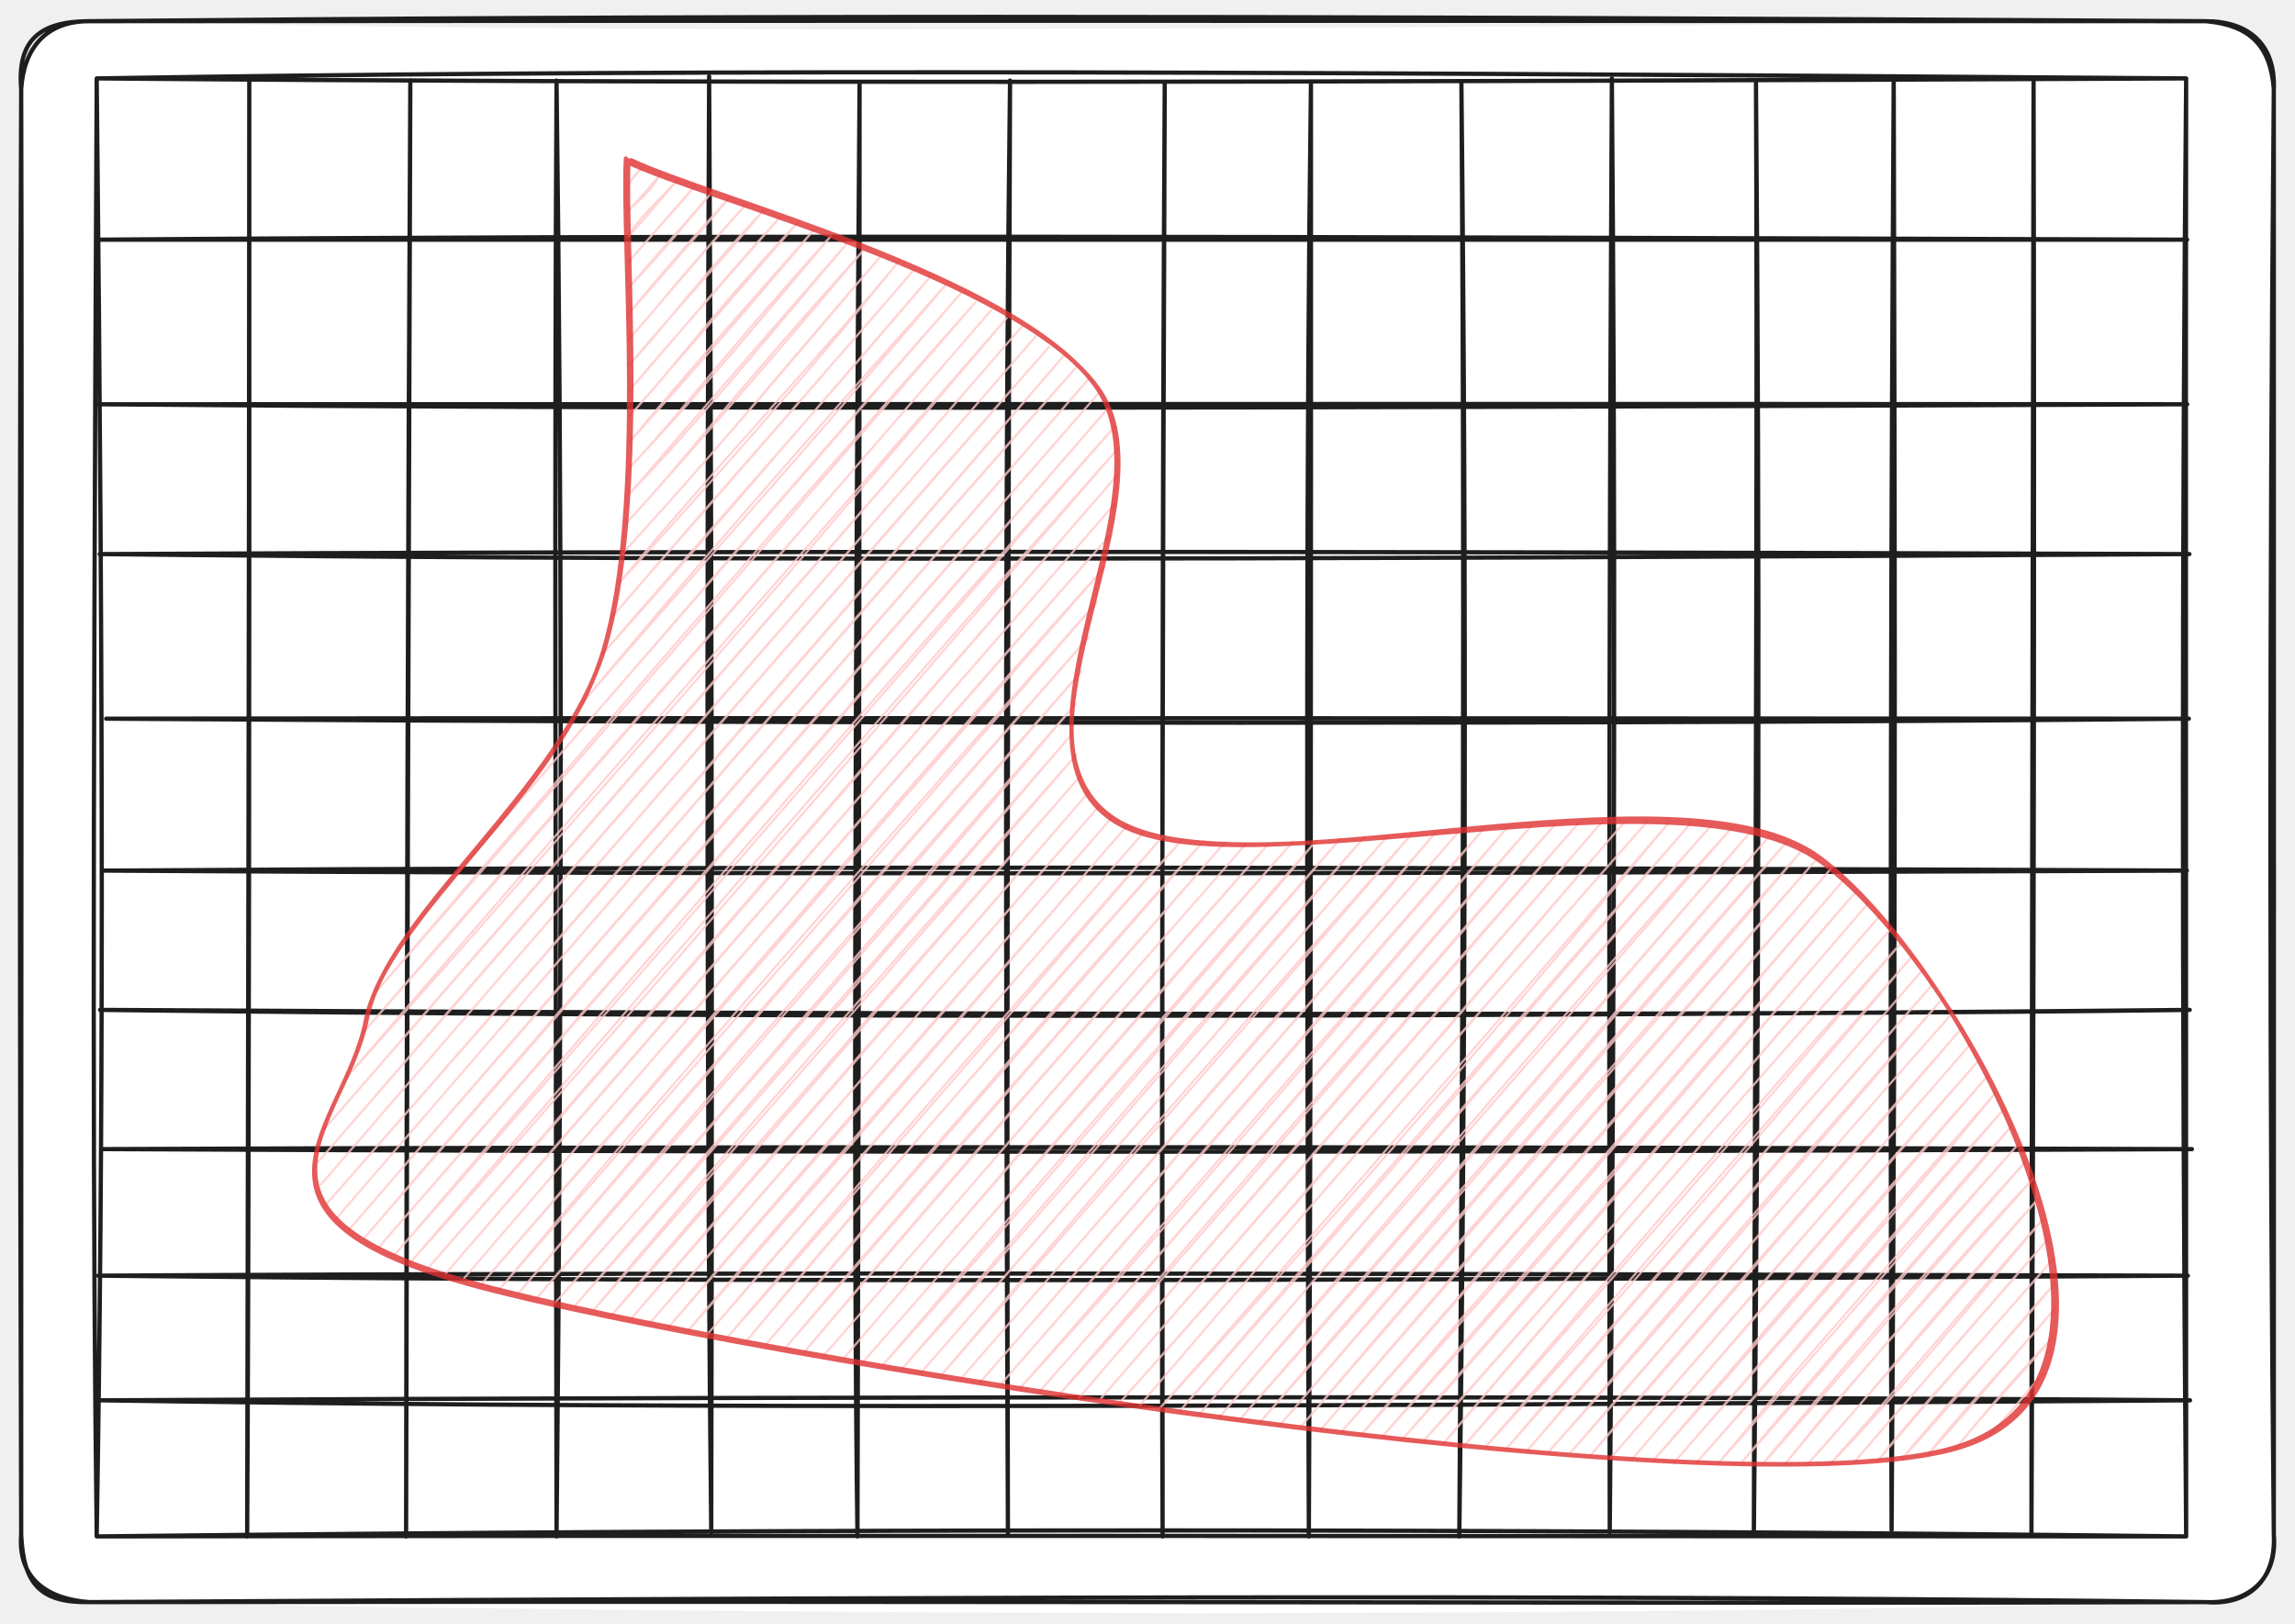
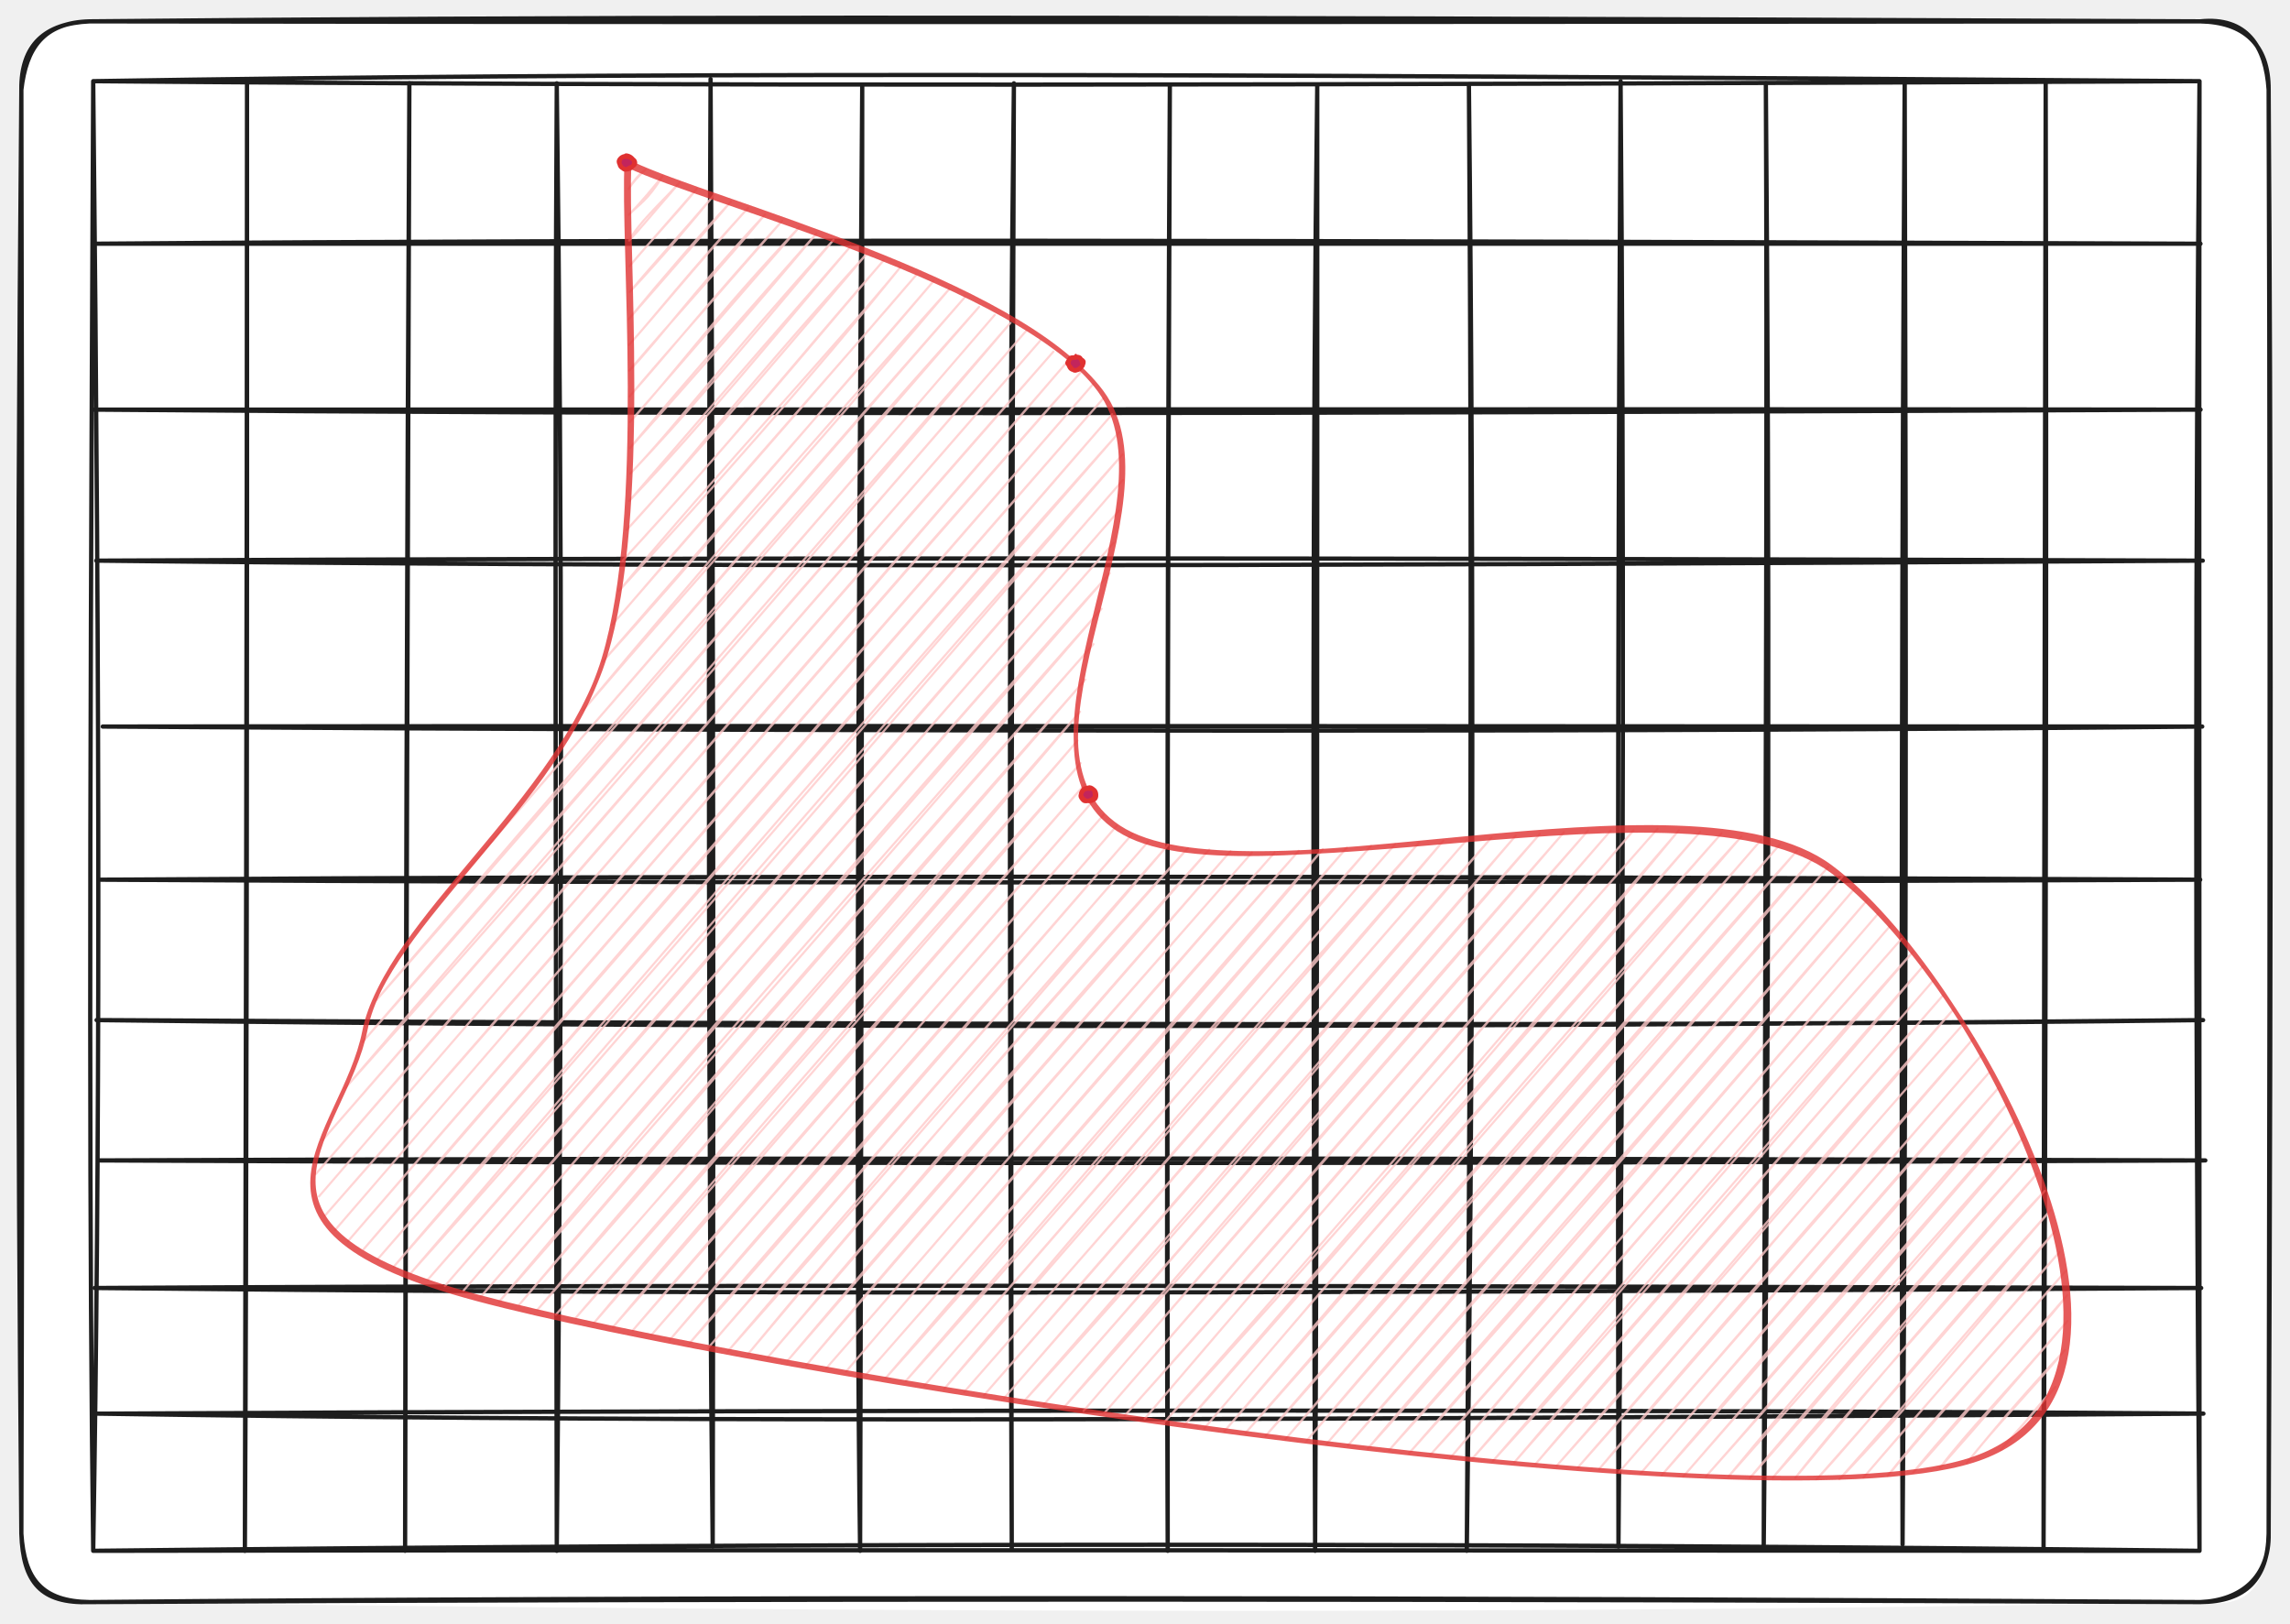
- <svg xmlns="http://www.w3.org/2000/svg" version="1.1" viewBox="0 0 1083 766" width="1083" height="766">
+ <svg xmlns="http://www.w3.org/2000/svg" version="1.1" viewBox="0 0 1072 760" width="1072" height="760">
  <defs>
    <style class="style-fonts">
      @font-face {
        font-family: "Virgil";
        src: url("https://excalidraw.com/Virgil.woff2");
      }
      @font-face {
        font-family: "Cascadia";
        src: url("https://excalidraw.com/Cascadia.woff2");
      }
      @font-face {
        font-family: "Assistant";
        src: url("https://excalidraw.com/Assistant-Regular.woff2");
      }
    </style>
  </defs>
-   <g stroke-linecap="round" transform="translate(10 10) rotate(0 531.5 373)">
-     <path d="M32 0 C282.79 5.96, 534.05 4.13, 1031 0 C1055.59 1.84, 1063.79 11.77, 1063 32 C1062.89 196.37, 1062.58 362.61, 1063 714 C1062.99 733.65, 1054.12 744.6, 1031 746 C717.99 753.09, 403.54 752.73, 32 746 C7.79 744.65, 0.1 735.04, 0 714 C-2.19 500.4, -1.74 285.28, 0 32 C1.3 11.38, 12.87 1.74, 32 0" stroke="none" stroke-width="0" fill="#ffffff" />
-     <path d="M32 0 C297.37 -0.26, 562.16 -0.28, 1031 0 M32 0 C299.04 -2.59, 567.03 -2.82, 1031 0 M1031 0 C1050.66 0.02, 1063.86 10.51, 1063 32 M1031 0 C1051.68 1.87, 1061.37 11.49, 1063 32 M1063 32 C1060.81 274.31, 1060.97 517.1, 1063 714 M1063 32 C1063.08 293.04, 1063.03 553.94, 1063 714 M1063 714 C1064.88 735.26, 1050.83 746.83, 1031 746 M1063 714 C1064.15 735.88, 1050.82 747.66, 1031 746 M1031 746 C775.02 746.83, 520.44 745.42, 32 746 M1031 746 C774.16 742.88, 517.57 743.11, 32 746 M32 746 C12.59 744.56, -1.75 735.14, 0 714 M32 746 C9 746.36, 1.02 737.54, 0 714 M0 714 C-0.08 455.28, 0.44 197.2, 0 32 M0 714 C-0.71 478.32, -0.88 242.31, 0 32 M0 32 C-1.99 8.67, 9.06 0.1, 32 0 M0 32 C1.28 12.66, 11.79 -0.01, 32 0" stroke="#1e1e1e" stroke-width="2" fill="none" />
+   <g stroke-linecap="round" transform="translate(10 10) rotate(0 526 370)">
+     <path d="M32 0 C287.21 3.24, 543.66 1.48, 1020 0 C1041.45 -0.69, 1050.91 12.77, 1052 32 C1052.32 236.55, 1051.85 444.3, 1052 708 C1051.77 731.9, 1042.21 743.46, 1020 740 C725.32 745.63, 426.79 745.29, 32 740 C9.26 737.84, 0.56 725.95, 0 708 C2.59 509.43, 3.76 313.27, 0 32 C-3.21 11.18, 11.09 -1.11, 32 0" stroke="none" stroke-width="0" fill="#ffffff" />
+     <path d="M32 0 C417.99 0.58, 803.74 0.13, 1020 0 M32 0 C240.94 -2.02, 449.58 -2.52, 1020 0 M1020 0 C1040.24 0.37, 1052.08 10.58, 1052 32 M1020 0 C1041.65 -2.2, 1050.69 11.55, 1052 32 M1052 32 C1052.44 172.5, 1052.79 312.97, 1052 708 M1052 32 C1053.06 205.52, 1053.38 379.21, 1052 708 M1052 708 C1051.6 729.28, 1041.29 739.86, 1020 740 M1052 708 C1052.4 728.2, 1039.07 739.27, 1020 740 M1020 740 C685.27 738.54, 351.17 738.33, 32 740 M1020 740 C662.14 737.72, 303.4 737.45, 32 740 M32 740 C9.04 740.79, 0.77 730.72, 0 708 M32 740 C9.43 739.75, 1.36 729.12, 0 708 M0 708 C-1.69 506.88, -2.4 305.96, 0 32 M0 708 C0.62 469.35, 0.37 230.52, 0 32 M0 32 C-0.2 10.94, 10.91 0.92, 32 0 M0 32 C2.24 12.75, 10.12 0.54, 32 0" stroke="#1e1e1e" stroke-width="2" fill="none" />
  </g>
-   <g stroke-linecap="round" transform="translate(45.63268 37) rotate(0 493 344)">
+   <g stroke-linecap="round" transform="translate(43.63268 38) rotate(0 493 344)">
    <path d="M0 0 C278.73 2.38, 557.27 1.93, 986 0 M0 0 C246.86 -4.03, 492.93 -3.69, 986 0 M986 0 C984.07 212.1, 983.86 424.41, 986 688 M986 0 C985.75 162.86, 986 325.97, 986 688 M986 688 C644.84 687.87, 305.34 687.46, 0 688 M986 688 C661.1 684.2, 336.45 684.25, 0 688 M0 688 C3.14 496.68, 3.24 305.85, 0 0 M0 688 C-1.76 542.19, -1.96 396.67, 0 0" stroke="#1e1e1e" stroke-width="2" fill="none" />
  </g>
  <g stroke-linecap="round">
-     <g transform="translate(117.6327 37) rotate(0 -0.5 344)">
+     <g transform="translate(115.6327 38) rotate(0 -0.5 344)">
      <path d="M0 0 C-0.03 258.24, -0.72 516.23, -1 688 M0 0 C0.14 271.06, -0.17 541.76, -1 688" stroke="#1e1e1e" stroke-width="2" fill="none" />
    </g>
  </g>
  <mask />
  <g stroke-linecap="round">
-     <g transform="translate(193.6327 38) rotate(0 -1 343.5)">
+     <g transform="translate(191.6327 39) rotate(0 -1 343.5)">
      <path d="M0 0 C-1.14 217.7, -1.77 436.11, -2 687 M0 0 C-0.79 235.89, -1.58 471.65, -2 687" stroke="#1e1e1e" stroke-width="2" fill="none" />
    </g>
  </g>
  <mask />
  <g stroke-linecap="round">
-     <g transform="translate(262.6327 38) rotate(0 0 343.5)">
+     <g transform="translate(260.6327 39) rotate(0 0 343.5)">
      <path d="M0 0 C-1.03 178.75, -0.41 358, 0 687 M0 0 C2.53 201.44, 2.73 402.61, 0 687" stroke="#1e1e1e" stroke-width="2" fill="none" />
    </g>
  </g>
  <mask />
  <g stroke-linecap="round">
-     <g transform="translate(334.6327 36) rotate(0 0.5 343.5)">
+     <g transform="translate(332.6327 37) rotate(0 0.5 343.5)">
      <path d="M0 0 C1.03 186.99, 1.64 372.43, 1 687 M0 0 C-1.23 256.28, -1.01 512.69, 1 687" stroke="#1e1e1e" stroke-width="2" fill="none" />
    </g>
  </g>
  <mask />
  <g stroke-linecap="round">
-     <g transform="translate(405.6327 39) rotate(0 -0.5 343)">
+     <g transform="translate(403.6327 40) rotate(0 -0.5 343)">
      <path d="M0 0 C-2.02 271.21, -3.01 541.72, -1 686 M0 0 C-0.16 143.93, 0.12 286.96, -1 686" stroke="#1e1e1e" stroke-width="2" fill="none" />
    </g>
  </g>
  <mask />
  <g stroke-linecap="round">
-     <g transform="translate(476.6327 38) rotate(0 -0.5 343)">
+     <g transform="translate(474.6327 39) rotate(0 -0.5 343)">
      <path d="M0 0 C-0.61 204.14, -1.71 407.51, -1 686 M0 0 C-2.21 180.59, -2.33 361.65, -1 686" stroke="#1e1e1e" stroke-width="2" fill="none" />
    </g>
  </g>
  <mask />
  <g stroke-linecap="round">
-     <g transform="translate(549.6327 39) rotate(0 -0.5 343)">
+     <g transform="translate(547.6327 40) rotate(0 -0.5 343)">
      <path d="M0 0 C-1.09 192.23, -1.3 383.92, -1 686 M0 0 C-0.97 265.31, -1.73 530.17, -1 686" stroke="#1e1e1e" stroke-width="2" fill="none" />
    </g>
  </g>
  <mask />
  <g stroke-linecap="round">
-     <g transform="translate(618.6327 39) rotate(0 -0.5 343)">
+     <g transform="translate(616.6327 40) rotate(0 -0.5 343)">
      <path d="M0 0 C-2.19 173.84, -2.12 347.48, -1 686 M0 0 C0.05 231.18, 0.06 461.51, -1 686" stroke="#1e1e1e" stroke-width="2" fill="none" />
    </g>
  </g>
  <mask />
  <g stroke-linecap="round">
-     <g transform="translate(689.6327 39) rotate(0 -0.5 343)">
+     <g transform="translate(687.6327 40) rotate(0 -0.5 343)">
      <path d="M0 0 C0.83 146.21, 1.75 292.54, -1 686 M0 0 C2.54 236.87, 1.9 474.45, -1 686" stroke="#1e1e1e" stroke-width="2" fill="none" />
    </g>
  </g>
  <mask />
  <g stroke-linecap="round">
-     <g transform="translate(760.6327 37) rotate(0 -0.5 343)">
+     <g transform="translate(758.6327 38) rotate(0 -0.5 343)">
      <path d="M0 0 C1.62 201.05, 1.53 402.97, -1 686 M0 0 C-0.97 178.9, -1.54 357.18, -1 686" stroke="#1e1e1e" stroke-width="2" fill="none" />
    </g>
  </g>
  <mask />
  <g stroke-linecap="round">
-     <g transform="translate(828.6327 38) rotate(0 -0.5 343)">
+     <g transform="translate(826.6327 39) rotate(0 -0.5 343)">
      <path d="M0 0 C1.79 220.17, 1.52 440.68, -1 686 M0 0 C0.64 142.04, 0.1 283.54, -1 686" stroke="#1e1e1e" stroke-width="2" fill="none" />
    </g>
  </g>
  <mask />
  <g stroke-linecap="round">
-     <g transform="translate(893.6327 36) rotate(0 -0.5 343)">
+     <g transform="translate(891.6327 37) rotate(0 -0.5 343)">
      <path d="M0 0 C0.27 173.96, 1.39 348.88, -1 686 M0 0 C-1.26 211.4, -1.85 423.16, -1 686" stroke="#1e1e1e" stroke-width="2" fill="none" />
    </g>
  </g>
  <mask />
  <g stroke-linecap="round">
-     <g transform="translate(959.6327 38) rotate(0 -0.5 343)">
+     <g transform="translate(957.6327 39) rotate(0 -0.5 343)">
      <path d="M0 0 C0.51 221.38, 0.12 441.01, -1 686 M0 0 C-0.41 242, -0.93 483.87, -1 686" stroke="#1e1e1e" stroke-width="2" fill="none" />
    </g>
  </g>
  <mask />
  <g stroke-linecap="round">
-     <g transform="translate(45.96894 113.099) rotate(0 493.0562 0)">
+     <g transform="translate(43.96894 114.099) rotate(0 493.0562 0)">
      <path d="M0 0 C274.35 -2.16, 548.35 -1.53, 986.11 0 M0 0 C220.96 0.07, 442.39 -0.08, 986.11 0" stroke="#1e1e1e" stroke-width="2" fill="none" />
    </g>
  </g>
  <mask />
  <g stroke-linecap="round">
-     <g transform="translate(46.01826 190.7636) rotate(0 493.0562 0)">
+     <g transform="translate(44.01826 191.7636) rotate(0 493.0562 0)">
      <path d="M0 0 C264.44 2.28, 529.84 2.03, 986.11 0 M0 0 C353.05 0.04, 705.68 -0.35, 986.11 0" stroke="#1e1e1e" stroke-width="2" fill="none" />
    </g>
  </g>
  <mask />
  <g stroke-linecap="round">
-     <g transform="translate(47.06265 261.4628) rotate(0 493.0562 0)">
+     <g transform="translate(45.06265 262.4628) rotate(0 493.0562 0)">
      <path d="M0 0 C275.07 -1.32, 552.35 -1.44, 986.11 0 M0 0 C256.83 2.83, 513.33 2.88, 986.11 0" stroke="#1e1e1e" stroke-width="2" fill="none" />
    </g>
  </g>
  <mask />
  <g stroke-linecap="round">
-     <g transform="translate(50.09717 339.1274) rotate(0 491.4064 0)">
+     <g transform="translate(48.09717 340.1274) rotate(0 491.4064 0)">
      <path d="M0 0 C366.08 2.47, 731.75 2.64, 982.81 0 M0 0 C377.13 -0.53, 754.2 -0.01, 982.81 0" stroke="#1e1e1e" stroke-width="2" fill="none" />
    </g>
  </g>
  <mask />
  <g stroke-linecap="round">
-     <g transform="translate(49.15142 410.8216) rotate(0 491.4064 0)">
+     <g transform="translate(47.15142 411.8216) rotate(0 491.4064 0)">
      <path d="M0 0 C298.2 -1.99, 596.37 -1.68, 982.81 0 M0 0 C266.93 1.64, 533.27 1.71, 982.81 0" stroke="#1e1e1e" stroke-width="2" fill="none" />
    </g>
  </g>
  <mask />
  <g stroke-linecap="round">
-     <g transform="translate(47.21061 476.5454) rotate(0 493.0562 0)">
+     <g transform="translate(45.21061 477.5454) rotate(0 493.0562 0)">
      <path d="M0 0 C387.67 2.19, 775.33 2.87, 986.11 0 M0 0 C299.97 3.59, 600.25 3.77, 986.11 0" stroke="#1e1e1e" stroke-width="2" fill="none" />
    </g>
  </g>
  <mask />
  <g stroke-linecap="round">
-     <g transform="translate(48.255 542.2445) rotate(0 493.0562 0)">
+     <g transform="translate(46.255 543.2445) rotate(0 493.0562 0)">
      <path d="M0 0 C254.97 1.15, 511.24 2.04, 986.11 0 M0 0 C299.36 -1.21, 599.22 -1.17, 986.11 0" stroke="#1e1e1e" stroke-width="2" fill="none" />
    </g>
  </g>
  <mask />
  <g stroke-linecap="round">
-     <g transform="translate(46.31418 601.9634) rotate(0 493.0562 0)">
+     <g transform="translate(44.31418 602.9634) rotate(0 493.0562 0)">
      <path d="M0 0 C323.71 -1.83, 645.83 -0.8, 986.11 0 M0 0 C250.5 2.6, 500.47 3, 986.11 0" stroke="#1e1e1e" stroke-width="2" fill="none" />
    </g>
  </g>
  <mask />
  <g stroke-linecap="round">
-     <g transform="translate(47.35857 660.7809) rotate(0 493.0562 0)">
+     <g transform="translate(45.35857 661.7809) rotate(0 493.0562 0)">
      <path d="M0 0 C383.33 -1.96, 768.7 -1.82, 986.11 0 M0 0 C231.81 3.47, 462.75 3.7, 986.11 0" stroke="#1e1e1e" stroke-width="2" fill="none" />
    </g>
  </g>
  <mask />
  <g stroke-linecap="round">
-     <g stroke-opacity="0.8" fill-opacity="0.8" transform="translate(296.1248 75.47809) rotate(0 252.6244 303.7505)" fill-rule="evenodd">
+     <g stroke-opacity="0.8" fill-opacity="0.8" transform="translate(294.1248 76.47809) rotate(0 252.6244 303.7505)" fill-rule="evenodd">
      <path d="M0 0 C0 0, 0 0, 0 0 M0 0 C0 0, 0 0, 0 0 M0.13 12.04 C2.6 7.93, 5.59 4.54, 8.01 2.98 M0.13 12.04 C2.02 9.03, 4.47 6.26, 8.01 2.98 M0.27 24.08 C5.03 18.99, 8.82 17.83, 16.01 5.97 M0.27 24.08 C5.92 18.29, 11.56 11.46, 16.01 5.97 M0.4 36.12 C4.7 28.03, 13.97 19.81, 24.02 8.95 M0.4 36.12 C5.34 31, 10.21 24.91, 24.02 8.95 M0.53 48.16 C12.45 34.22, 22.71 22.72, 32.02 11.94 M0.53 48.16 C10.93 35.63, 22.3 24.06, 32.02 11.94 M0.67 60.2 C15.55 44.43, 31.2 25.77, 40.03 14.92 M0.67 60.2 C11.28 47.46, 24.07 33.73, 40.03 14.92 M0.14 73 C17.03 52.53, 33.14 33.9, 48.04 17.91 M0.14 73 C13.56 57.54, 27.03 42.46, 48.04 17.91 M0.28 85.04 C13.93 69.77, 26.44 53.22, 56.04 20.89 M0.28 85.04 C14.31 69.28, 27.73 52.49, 56.04 20.89 M0.41 97.08 C15.97 80.75, 27.43 63.52, 64.05 23.87 M0.41 97.08 C21.82 71.83, 43.95 48.05, 64.05 23.87 M0.54 109.12 C18.74 87.59, 40.02 63.69, 72.05 26.86 M0.54 109.12 C20.31 86.84, 38.11 64.43, 72.05 26.86 M0.68 121.16 C22.11 97.64, 40.04 72.19, 80.06 29.84 M0.68 121.16 C23.97 94.54, 45.8 69.07, 80.06 29.84 M0.81 133.2 C29.37 98.85, 60.87 63.76, 88.06 32.83 M0.81 133.2 C28.09 102.89, 55.47 71.83, 88.06 32.83 M0.94 145.25 C22.7 122.33, 43.39 94.36, 96.07 35.81 M0.94 145.25 C25.59 119.23, 48.01 93.18, 96.07 35.81 M0.42 158.04 C36.44 120.39, 68.36 80.93, 104.08 38.8 M0.42 158.04 C21.27 134.11, 42.07 109.86, 104.08 38.8 M-0.76 171.59 C25.09 144.02, 45.68 115.42, 111.43 42.54 M-0.76 171.59 C41.48 125.14, 82.44 76.77, 111.43 42.54 M-2.6 185.9 C41.42 138.4, 83.18 86.96, 119.43 45.52 M-2.6 185.9 C47.07 131.83, 93.91 75.07, 119.43 45.52 M-4.43 200.2 C43.54 142.46, 94.7 88.38, 127.44 48.5 M-4.43 200.2 C40.43 151.17, 85.01 101.14, 127.44 48.5 M-7.58 216.02 C20.35 183.53, 52.3 147.82, 134.79 52.24 M-7.58 216.02 C48.19 150.89, 104.92 87.42, 134.79 52.24 M-12.04 233.34 C44.86 167.48, 102.29 103.27, 142.79 55.23 M-12.04 233.34 C30.38 186.34, 72.3 136.69, 142.79 55.23 M-21.09 255.95 C24.07 203.17, 72.47 150.69, 150.14 58.97 M-21.09 255.95 C31.38 192.94, 84.1 132.64, 150.14 58.97 M-85.25 341.95 C-6.72 251.99, 70.4 161.58, 157.49 62.71 M-85.25 341.95 C-27.23 274.92, 32.02 207.31, 157.49 62.71 M-117.92 391.72 C-53.38 318.04, 10.59 244.46, 164.19 67.2 M-117.92 391.72 C-23.78 281.71, 70.95 171.71, 164.19 67.2 M-124.35 411.31 C-40.24 313.59, 45.2 217.9, 171.54 70.94 M-124.35 411.31 C-22.51 295.53, 77.39 180.31, 171.54 70.94 M-132.74 433.16 C-29.98 318.18, 71.24 201.57, 178.89 74.68 M-132.74 433.16 C-57.4 345.37, 18.54 258.69, 178.89 74.68 M-143.11 457.28 C-25.78 323.13, 91.18 188.35, 186.24 78.42 M-143.11 457.28 C-12.54 306.91, 117.01 158.45, 186.24 78.42 M-146.25 473.1 C-37.44 347.17, 72.56 221.22, 192.93 82.91 M-146.25 473.1 C-47.28 359.51, 50.66 246.46, 192.93 82.91 M-144.81 483.63 C-21.4 340.67, 102.91 197.12, 198.97 88.16 M-144.81 483.63 C-51.67 375.71, 41.82 267.87, 198.97 88.16 M-142.05 492.65 C-17.67 350.85, 105.48 208.64, 205.66 92.65 M-142.05 492.65 C-27.9 363.01, 85.88 232.26, 205.66 92.65 M-137.32 499.41 C-6.62 347.84, 123.98 196.29, 211.7 97.9 M-137.32 499.41 C-5.32 346.16, 126.95 194.02, 211.7 97.9 M-131.29 504.66 C-42.42 401.98, 45.89 301.39, 217.74 103.15 M-131.29 504.66 C-31.22 388.51, 70.64 272.23, 217.74 103.15 M-123.94 508.39 C-51.72 423.8, 20.72 340.7, 222.46 109.91 M-123.94 508.39 C-2.16 367.9, 120.84 226.8, 222.46 109.91 M-117.24 512.89 C-36.84 420.76, 44.14 328.8, 226.53 117.42 M-117.24 512.89 C-15.79 395.88, 86.14 278.99, 226.53 117.42 M-109.89 516.63 C-2.39 394.7, 102.7 272.08, 229.94 125.69 M-109.89 516.63 C14.16 371.25, 139.65 226.9, 229.94 125.69 M-101.89 519.61 C-33.54 443.6, 33.83 365.16, 231.39 136.22 M-101.89 519.61 C14.03 384.36, 130.53 249.37, 231.39 136.22 M-93.88 522.6 C-4.92 421.98, 83.39 319.26, 231.52 148.26 M-93.88 522.6 C-16.72 434.08, 60.55 344.68, 231.52 148.26 M-85.88 525.58 C-6.11 432.65, 75.02 340.04, 229.69 162.56 M-85.88 525.58 C-9.25 437.25, 68.02 348.13, 229.69 162.56 M-77.21 527.81 C18.23 416.56, 113.63 306.07, 227.2 177.62 M-77.21 527.81 C15.29 420.02, 108.63 312.67, 227.2 177.62 M-69.21 530.79 C41.85 401.6, 154.14 270.93, 225.36 191.93 M-69.21 530.79 C6.37 443.95, 82.91 355.6, 225.36 191.93 M-60.55 533.02 C-1.38 462.33, 57.34 393.74, 221.56 208.5 M-60.55 533.02 C41.5 416.37, 141.82 301.16, 221.56 208.5 M-51.23 534.5 C42.95 424.52, 137.29 316.98, 217.76 225.07 M-51.23 534.5 C15.4 455.26, 83.55 376.72, 217.76 225.07 M-42.57 536.73 C51.25 426.12, 145.42 319.39, 213.95 241.64 M-42.57 536.73 C36.25 447.05, 115.21 355.68, 213.95 241.64 M-33.9 538.96 C22.75 476.32, 75.84 411.44, 211.46 256.7 M-33.9 538.96 C59.59 433.72, 152.63 326.61, 211.46 256.7 M-24.59 540.43 C51.23 452.05, 127.81 365.31, 210.28 270.25 M-24.59 540.43 C51.33 454.72, 125.29 370.08, 210.28 270.25 M-15.92 542.66 C40.88 474.22, 99.56 407.22, 211.73 280.78 M-15.92 542.66 C67.54 447.02, 151.37 350.79, 211.73 280.78 M-7.26 544.89 C51.28 478.63, 110.21 409.73, 213.83 290.55 M-7.26 544.89 C51.6 474.74, 111.92 407.02, 213.83 290.55 M2.06 546.37 C85.33 451.09, 171.58 351.85, 217.9 298.07 M2.06 546.37 C54.04 485.27, 107.07 425.79, 217.9 298.07 M10.72 548.6 C79.33 470.37, 145.75 392.43, 222.62 304.83 M10.72 548.6 C73.4 476.03, 137.07 403.37, 222.62 304.83 M19.38 550.83 C92.85 463.81, 168.66 380.28, 228.66 310.07 M19.38 550.83 C64.59 498.41, 109.81 448.02, 228.66 310.07 M28.7 552.3 C81.53 492.85, 130.43 435.94, 236.01 313.81 M28.7 552.3 C82.05 489.17, 136.45 428.58, 236.01 313.81 M37.36 554.53 C111.39 469.71, 185.19 383.82, 243.36 317.55 M37.36 554.53 C113.86 465.45, 189.55 379.28, 243.36 317.55 M46.68 556.01 C117.32 473.19, 188.6 391.8, 252.68 319.03 M46.68 556.01 C99.08 496.89, 152.28 436.64, 252.68 319.03 M55.99 557.48 C101.75 501.79, 150.25 446.01, 262 320.5 M55.99 557.48 C134.86 463.5, 215.78 370.82, 262 320.5 M65.31 558.96 C136.79 474.19, 210.48 389.57, 271.97 321.22 M65.31 558.96 C130.09 483.24, 196.62 407.59, 271.97 321.22 M74.63 560.43 C127 498.15, 179.23 439.51, 281.95 321.94 M74.63 560.43 C125.11 502.18, 175.26 444.8, 281.95 321.94 M83.29 562.66 C155.66 476.31, 231.59 391.87, 291.92 322.66 M83.29 562.66 C148.9 485.75, 216.01 409.48, 291.92 322.66 M92.61 564.13 C158.73 489.06, 224.48 410.45, 302.55 322.63 M92.61 564.13 C150.91 497.64, 207.5 431.09, 302.55 322.63 M101.93 565.61 C159.92 497.74, 216.42 431.33, 313.84 321.84 M101.93 565.61 C159.07 498.61, 215.6 433.99, 313.84 321.84 M111.25 567.08 C196.72 469.36, 282.79 372.93, 325.12 321.05 M111.25 567.08 C179.74 489.33, 248.42 409.13, 325.12 321.05 M120.56 568.56 C197.35 478.66, 274.71 390.77, 336.41 320.26 M120.56 568.56 C164.34 519.94, 207.61 470.14, 336.41 320.26 M129.88 570.03 C187.33 503.28, 243.2 438.33, 347.69 319.47 M129.88 570.03 C176.91 517.81, 223.27 464.55, 347.69 319.47 M138.54 572.26 C205.14 495.73, 273.35 417.35, 358.98 318.68 M138.54 572.26 C203.83 496.86, 270.05 420.9, 358.98 318.68 M147.86 573.74 C227.25 482.47, 306.48 392.05, 370.27 317.89 M147.86 573.74 C202.43 509.03, 257.14 444.71, 370.27 317.89 M157.18 575.21 C236.77 483.9, 317.28 393.9, 381.55 317.1 M157.18 575.21 C242.7 477.9, 327.63 379.13, 381.55 317.1 M166.5 576.69 C239.85 493.01, 313.22 408.1, 392.84 316.31 M166.5 576.69 C242.67 489.17, 317.54 402.63, 392.84 316.31 M175.82 578.16 C263.21 477.67, 348.98 378.32, 404.12 315.53 M175.82 578.16 C263.67 477.56, 352.11 376.62, 404.12 315.53 M185.13 579.64 C257.02 501.31, 326.07 419.35, 415.41 314.74 M185.13 579.64 C239.4 517.91, 294.04 454.3, 415.41 314.74 M194.45 581.11 C287.29 475.59, 376.21 370.66, 426.7 313.95 M194.45 581.11 C266.01 500.01, 337.59 417.3, 426.7 313.95 M203.77 582.59 C253.34 527.81, 303.39 469.24, 437.98 313.16 M203.77 582.59 C280.33 493.25, 358.17 404.45, 437.98 313.16 M213.09 584.06 C271.4 516.48, 328.96 448.76, 449.27 312.37 M213.09 584.06 C275.44 511.3, 338.78 439.83, 449.27 312.37 M222.41 585.54 C284.49 513.96, 345.02 443.96, 459.9 312.33 M222.41 585.54 C287.91 510.08, 352.69 436.51, 459.9 312.33 M232.38 586.26 C314.66 494.77, 393.44 402.49, 470.53 312.3 M232.38 586.26 C285.87 526.36, 337.77 466.63, 470.53 312.3 M241.7 587.73 C300.25 519.27, 357.24 452.5, 481.82 311.51 M241.7 587.73 C309.92 507.61, 379.34 427.94, 481.82 311.51 M251.02 589.21 C322.61 511.11, 392.68 431.87, 491.79 312.23 M251.02 589.21 C315.51 516.34, 377.84 444.66, 491.79 312.23 M260.33 590.68 C322.13 520.44, 383.75 450.21, 501.76 312.95 M260.33 590.68 C334.37 504.08, 409.82 417.81, 501.76 312.95 M269.65 592.16 C335.03 515, 403.11 437.73, 511.74 313.67 M269.65 592.16 C346.27 502.01, 422.85 413.33, 511.74 313.67 M278.97 593.63 C366.32 490.98, 456.81 385.6, 521.06 315.15 M278.97 593.63 C339.28 523.92, 400.6 454.6, 521.06 315.15 M288.94 594.35 C364.11 510.07, 436.66 425.05, 530.37 316.62 M288.94 594.35 C352.51 521.07, 415.46 448.78, 530.37 316.62 M298.26 595.83 C383.29 500.12, 467.64 402.11, 539.04 318.85 M298.26 595.83 C370.28 512.21, 441.64 430.07, 539.04 318.85 M307.58 597.3 C385.43 507.25, 464.51 417.37, 547.04 321.83 M307.58 597.3 C400.17 488.95, 492.79 382.36, 547.04 321.83 M317.55 598.02 C401.7 500.08, 488.04 404.69, 554.39 325.57 M317.55 598.02 C373.74 531.46, 431.07 465.94, 554.39 325.57 M326.87 599.5 C402.08 511.51, 480.07 421.34, 561.74 329.31 M326.87 599.5 C406.91 507.38, 486.64 415.37, 561.74 329.31 M336.85 600.22 C391.51 536.73, 446.11 475.29, 568.43 333.81 M336.85 600.22 C416.9 509.48, 496.64 417.91, 568.43 333.81 M346.16 601.69 C399.17 538.98, 453.99 479.02, 574.47 339.05 M346.16 601.69 C434.87 502.66, 522.19 400.5, 574.47 339.05 M356.14 602.41 C404.38 549.16, 450.46 496.79, 579.85 345.06 M356.14 602.41 C415.85 534.05, 474.6 466.36, 579.85 345.06 M365.46 603.89 C412.45 551.68, 458.12 499.02, 585.24 351.06 M365.46 603.89 C440.14 518.06, 513.95 433.75, 585.24 351.06 M375.43 604.61 C422.38 553.47, 465.09 502.29, 590.62 357.06 M375.43 604.61 C448.14 523.34, 519.04 440.41, 590.62 357.06 M384.75 606.08 C458.83 517.63, 536.32 431.34, 596 363.07 M384.75 606.08 C435.1 547.09, 485.24 488.41, 596 363.07 M394.72 606.8 C463.69 526.95, 534.64 443.49, 601.38 369.07 M394.72 606.8 C455.9 538.25, 515.17 470.32, 601.38 369.07 M404.7 607.52 C449.14 556.46, 495.27 502.18, 606.11 375.83 M404.7 607.52 C461.1 545.8, 515.63 482.62, 606.11 375.83 M414.67 608.24 C454.64 560.78, 495.83 515.53, 610.83 382.59 M414.67 608.24 C480.03 534, 544.5 459.07, 610.83 382.59 M424.64 608.96 C480.04 543.36, 537.39 478.73, 615.56 389.34 M424.64 608.96 C473.27 553.14, 521.89 497.43, 615.56 389.34 M434.62 609.69 C472.23 567.04, 509.07 521.87, 620.28 396.1 M434.62 609.69 C484.38 554.15, 534.06 496.49, 620.28 396.1 M444.59 610.41 C495.78 553.05, 544.63 493.44, 625.01 402.86 M444.59 610.41 C505.99 539.94, 566.17 469.06, 625.01 402.86 M454.57 611.13 C489.19 569.7, 525.41 528.51, 629.73 409.62 M454.57 611.13 C519.99 535.28, 586.27 460.57, 629.73 409.62 M463.88 612.6 C506.57 563.39, 549.94 513.42, 633.8 417.13 M463.88 612.6 C518.63 550.19, 571.31 489.14, 633.8 417.13 M473.86 613.32 C516.88 563.23, 561.91 512.23, 637.22 425.4 M473.86 613.32 C526.92 551.31, 580.16 489.74, 637.22 425.4 M483.83 614.04 C531.35 560.58, 580.46 503.64, 641.29 432.91 M483.83 614.04 C530.15 559.7, 578.25 504.17, 641.29 432.91 M493.81 614.76 C550.26 549.95, 606.63 488.58, 645.36 440.42 M493.81 614.76 C534.31 568.09, 576.42 519.25, 645.36 440.42 M504.44 614.73 C544.25 569.9, 583.36 521.8, 649.43 447.94 M504.44 614.73 C544.27 570.27, 583.75 524.37, 649.43 447.94 M515.07 614.69 C546.6 576.33, 579.46 538.68, 652.84 456.2 M515.07 614.69 C564.48 559.02, 614.94 501.27, 652.84 456.2 M525.04 615.41 C557.44 579.18, 590.61 539.37, 656.25 464.47 M525.04 615.41 C564.72 568.13, 606.37 519.9, 656.25 464.47 M535.67 615.38 C571.9 571.67, 610.61 526.6, 659.67 472.74 M535.67 615.38 C562.77 585.18, 589.23 553.55, 659.67 472.74 M546.3 615.34 C571.98 582.46, 599.52 552.72, 663.08 481.01 M546.3 615.34 C588.59 564.44, 629.95 515.69, 663.08 481.01 M556.27 616.06 C581.78 588.58, 602.98 560.1, 665.84 490.03 M556.27 616.06 C584.12 584.49, 612.33 552.38, 665.84 490.03 M566.9 616.03 C597.95 583.88, 626.68 549.11, 667.94 499.8 M566.9 616.03 C597.33 581.9, 624.82 548.6, 667.94 499.8 M578.19 615.24 C602.95 586.19, 626.15 560.19, 670.04 509.58 M578.19 615.24 C611.35 577.08, 645.32 537.26, 670.04 509.58 M589.48 614.45 C607.09 591.95, 626 572.11, 672.8 518.6 M589.48 614.45 C620.85 577.23, 654.76 539.57, 672.8 518.6 M601.42 612.91 C626.96 581.55, 656.54 551.54, 673.59 529.89 M601.42 612.91 C619.34 593.45, 637.88 570.9, 673.59 529.89 M614.02 610.61 C627.59 592.83, 643.18 577.36, 673.72 541.93 M614.02 610.61 C634.43 587.68, 652.63 566.3, 673.72 541.93 M626.62 608.31 C641 590.09, 654.48 576.98, 672.54 555.48 M626.62 608.31 C638.6 593.54, 650.25 579.53, 672.54 555.48 M642.49 602.24 C652.74 591.62, 658.68 582.55, 668.08 572.8 M642.49 602.24 C650.36 592.79, 660.89 581.91, 668.08 572.8" stroke="#ffc9c9" stroke-width="1" fill="none" />
      <path d="M0.46 0.25 C-1.49 38.6, 9.76 162.9, -10.82 230.41 C-31.4 297.92, -113.08 355.25, -123.01 405.29 C-132.94 455.32, -195.51 496.98, -70.38 530.61 C54.75 564.24, 522.27 640.64, 627.79 607.09 C733.3 573.54, 629.11 378.52, 562.7 329.31 C496.3 280.09, 286.21 348.83, 229.36 311.79 C172.51 274.76, 259.86 158.91, 221.59 107.11 C183.33 55.3, 36.84 18.75, -0.2 0.98 M-0.76 -0.67 C-2.9 37.85, 8.98 164.06, -11.48 231.89 C-31.95 299.73, -113.68 356.37, -123.53 406.33 C-133.38 456.3, -196.08 498.2, -70.57 531.69 C54.93 565.18, 523.77 640.63, 629.49 607.27 C735.2 573.9, 630.36 380.88, 563.73 331.48 C497.1 282.08, 286.88 348.42, 229.71 310.89 C172.53 273.35, 258.68 158.06, 220.67 106.27 C182.67 54.47, 38.5 17.77, 1.68 0.11" stroke="#e03131" stroke-width="2" fill="none" />
    </g>
  </g>
  <mask />
+   <g stroke-linecap="round" transform="translate(290 73) rotate(0 3.5 3)">
+     <path d="M3.31 0.33 C4.11 0.19, 5.15 0.19, 5.69 0.54 C6.23 0.89, 6.36 1.85, 6.56 2.45 C6.76 3.06, 7.16 3.58, 6.89 4.16 C6.62 4.75, 5.64 5.74, 4.94 5.98 C4.25 6.22, 3.49 5.8, 2.73 5.61 C1.97 5.43, 0.81 5.29, 0.38 4.87 C-0.06 4.44, -0.03 3.79, 0.11 3.09 C0.25 2.39, 0.72 1.19, 1.23 0.65 C1.73 0.12, 2.83 0, 3.16 -0.1 C3.49 -0.2, 3.16 -0.07, 3.19 0.05 M3.43 0.04 C4.16 0.14, 5.61 0.37, 6.12 0.87 C6.63 1.37, 6.43 2.32, 6.51 3.04 C6.6 3.77, 7.07 4.77, 6.64 5.24 C6.2 5.71, 4.75 5.72, 3.92 5.87 C3.08 6.02, 2.2 6.37, 1.63 6.15 C1.05 5.93, 0.8 5.18, 0.49 4.56 C0.18 3.93, -0.48 3.05, -0.24 2.42 C0.01 1.79, 1.36 1.25, 1.97 0.78 C2.58 0.31, 3.16 -0.22, 3.41 -0.38 C3.65 -0.55, 3.3 -0.34, 3.41 -0.22" stroke="none" stroke-width="0" fill="#c2255c" />
+     <path d="M3 -0.19 C3.66 -0.24, 4.56 0.09, 5.18 0.51 C5.81 0.93, 6.52 1.71, 6.75 2.32 C6.99 2.94, 6.88 3.61, 6.59 4.2 C6.3 4.78, 5.64 5.5, 5.02 5.84 C4.39 6.18, 3.6 6.38, 2.85 6.24 C2.1 6.1, 1 5.63, 0.52 5.01 C0.05 4.4, -0.1 3.25, -0.01 2.54 C0.09 1.84, 0.56 1.17, 1.1 0.77 C1.64 0.36, 2.89 0.28, 3.24 0.13 C3.59 -0.03, 3.19 -0.24, 3.19 -0.17 M3.06 0.49 C3.73 0.38, 4.25 0.5, 4.91 0.79 C5.57 1.08, 6.67 1.68, 7.02 2.24 C7.37 2.8, 7.4 3.59, 7.01 4.15 C6.63 4.7, 5.43 5.19, 4.69 5.57 C3.95 5.94, 3.25 6.51, 2.59 6.4 C1.93 6.29, 1.22 5.57, 0.74 4.92 C0.25 4.27, -0.39 3.23, -0.33 2.51 C-0.27 1.79, 0.49 1.03, 1.1 0.6 C1.71 0.16, 2.98 0.03, 3.32 -0.11 C3.65 -0.24, 3.21 -0.2, 3.12 -0.19" stroke="#e03131" stroke-width="2" fill="none" />
+   </g>
+   <g stroke-linecap="round" transform="translate(500 167) rotate(0 3.5 3)">
+     <path d="M3.88 -0.06 C4.64 0.02, 5.52 0.61, 6.09 1.14 C6.66 1.67, 7.28 2.57, 7.3 3.13 C7.33 3.7, 6.8 4.06, 6.23 4.53 C5.66 5, 4.63 5.77, 3.9 5.95 C3.18 6.13, 2.56 5.88, 1.9 5.6 C1.24 5.32, 0.18 4.8, -0.07 4.26 C-0.32 3.73, 0.15 3.01, 0.39 2.37 C0.63 1.73, 0.81 0.75, 1.39 0.42 C1.98 0.08, 3.4 0.36, 3.89 0.36 C4.38 0.35, 4.33 0.33, 4.31 0.36 M3.56 -0.45 C4.17 -0.29, 5.2 0.7, 5.79 1.18 C6.37 1.67, 6.93 1.94, 7.06 2.47 C7.19 3.01, 7.06 3.83, 6.54 4.39 C6.03 4.94, 4.79 5.62, 3.98 5.81 C3.17 5.99, 2.38 5.72, 1.68 5.5 C0.98 5.27, 0.09 4.97, -0.2 4.45 C-0.49 3.93, -0.35 3.04, -0.06 2.38 C0.22 1.72, 0.85 0.96, 1.49 0.51 C2.14 0.05, 3.38 -0.28, 3.8 -0.36 C4.21 -0.44, 3.9 -0.15, 3.97 0.05" stroke="none" stroke-width="0" fill="#c2255c" />
+     <path d="M3.88 -0.03 C4.59 -0.03, 5.15 0.52, 5.71 0.93 C6.28 1.34, 7.17 1.75, 7.25 2.41 C7.33 3.07, 6.67 4.23, 6.21 4.87 C5.75 5.5, 5.23 6.01, 4.49 6.2 C3.75 6.38, 2.44 6.26, 1.78 5.96 C1.11 5.67, 0.73 5.03, 0.48 4.42 C0.23 3.81, 0.17 2.94, 0.28 2.29 C0.39 1.64, 0.58 0.84, 1.14 0.51 C1.71 0.19, 3.22 0.39, 3.67 0.32 C4.12 0.25, 3.85 0.16, 3.83 0.11 M3.62 0.13 C4.36 0.03, 5.16 0.08, 5.66 0.55 C6.15 1.02, 6.42 2.33, 6.59 2.95 C6.76 3.58, 7.12 3.76, 6.7 4.32 C6.27 4.88, 4.74 5.98, 4.03 6.3 C3.31 6.61, 2.96 6.52, 2.42 6.2 C1.88 5.89, 1.23 4.96, 0.78 4.39 C0.32 3.81, -0.48 3.4, -0.32 2.76 C-0.17 2.12, 1.06 0.93, 1.7 0.55 C2.35 0.17, 3.2 0.63, 3.54 0.47 C3.89 0.31, 3.83 -0.38, 3.78 -0.39" stroke="#e03131" stroke-width="2" fill="none" />
+   </g>
+   <g stroke-linecap="round" transform="translate(506 369) rotate(0 3.5 3)">
+     <path d="M3.13 0.16 C3.81 0.04, 4.71 0.28, 5.33 0.57 C5.94 0.85, 6.56 1.31, 6.82 1.87 C7.08 2.43, 7.14 3.29, 6.87 3.92 C6.61 4.55, 5.96 5.39, 5.24 5.66 C4.52 5.94, 3.3 5.79, 2.55 5.59 C1.8 5.39, 1.11 4.94, 0.74 4.47 C0.37 4, 0.32 3.39, 0.32 2.78 C0.31 2.18, 0.21 1.34, 0.7 0.85 C1.19 0.35, 2.85 -0.03, 3.25 -0.21 C3.65 -0.39, 3.08 -0.28, 3.08 -0.23 M2.71 -0.06 C3.49 -0.07, 4.87 0.38, 5.48 0.66 C6.08 0.95, 6.09 0.99, 6.36 1.65 C6.62 2.31, 7.3 3.96, 7.07 4.63 C6.85 5.3, 5.73 5.4, 4.98 5.67 C4.24 5.95, 3.37 6.41, 2.6 6.28 C1.83 6.14, 0.85 5.49, 0.34 4.88 C-0.17 4.26, -0.58 3.21, -0.44 2.58 C-0.29 1.95, 0.6 1.53, 1.22 1.08 C1.83 0.64, 3.03 0.13, 3.27 -0.08 C3.51 -0.29, 2.66 -0.26, 2.65 -0.19" stroke="none" stroke-width="0" fill="#c2255c" />
+     <path d="M3.87 0.02 C4.67 -0.01, 5.62 0.33, 6.16 0.76 C6.69 1.19, 7 1.93, 7.09 2.61 C7.18 3.3, 7.17 4.34, 6.7 4.89 C6.23 5.45, 5.06 5.82, 4.3 5.95 C3.54 6.08, 2.78 5.98, 2.15 5.69 C1.51 5.4, 0.82 4.74, 0.47 4.19 C0.13 3.65, -0.07 3.08, 0.08 2.44 C0.23 1.8, 0.8 0.79, 1.39 0.34 C1.98 -0.1, 3.19 -0.24, 3.63 -0.26 C4.07 -0.27, 3.98 0.21, 4.04 0.26 M3.96 -0.4 C4.74 -0.37, 5.5 0.16, 5.92 0.63 C6.34 1.1, 6.41 1.83, 6.49 2.41 C6.57 2.99, 6.68 3.6, 6.4 4.11 C6.11 4.62, 5.56 5.17, 4.79 5.49 C4.02 5.8, 2.57 6.2, 1.78 6 C1 5.8, 0.37 4.82, 0.08 4.29 C-0.22 3.76, -0.18 3.4, 0.04 2.81 C0.25 2.21, 0.78 1.16, 1.38 0.71 C1.98 0.25, 3.32 0.19, 3.64 0.08 C3.97 -0.03, 3.32 -0.01, 3.34 0.06" stroke="#e03131" stroke-width="2" fill="none" />
+   </g>
</svg>
